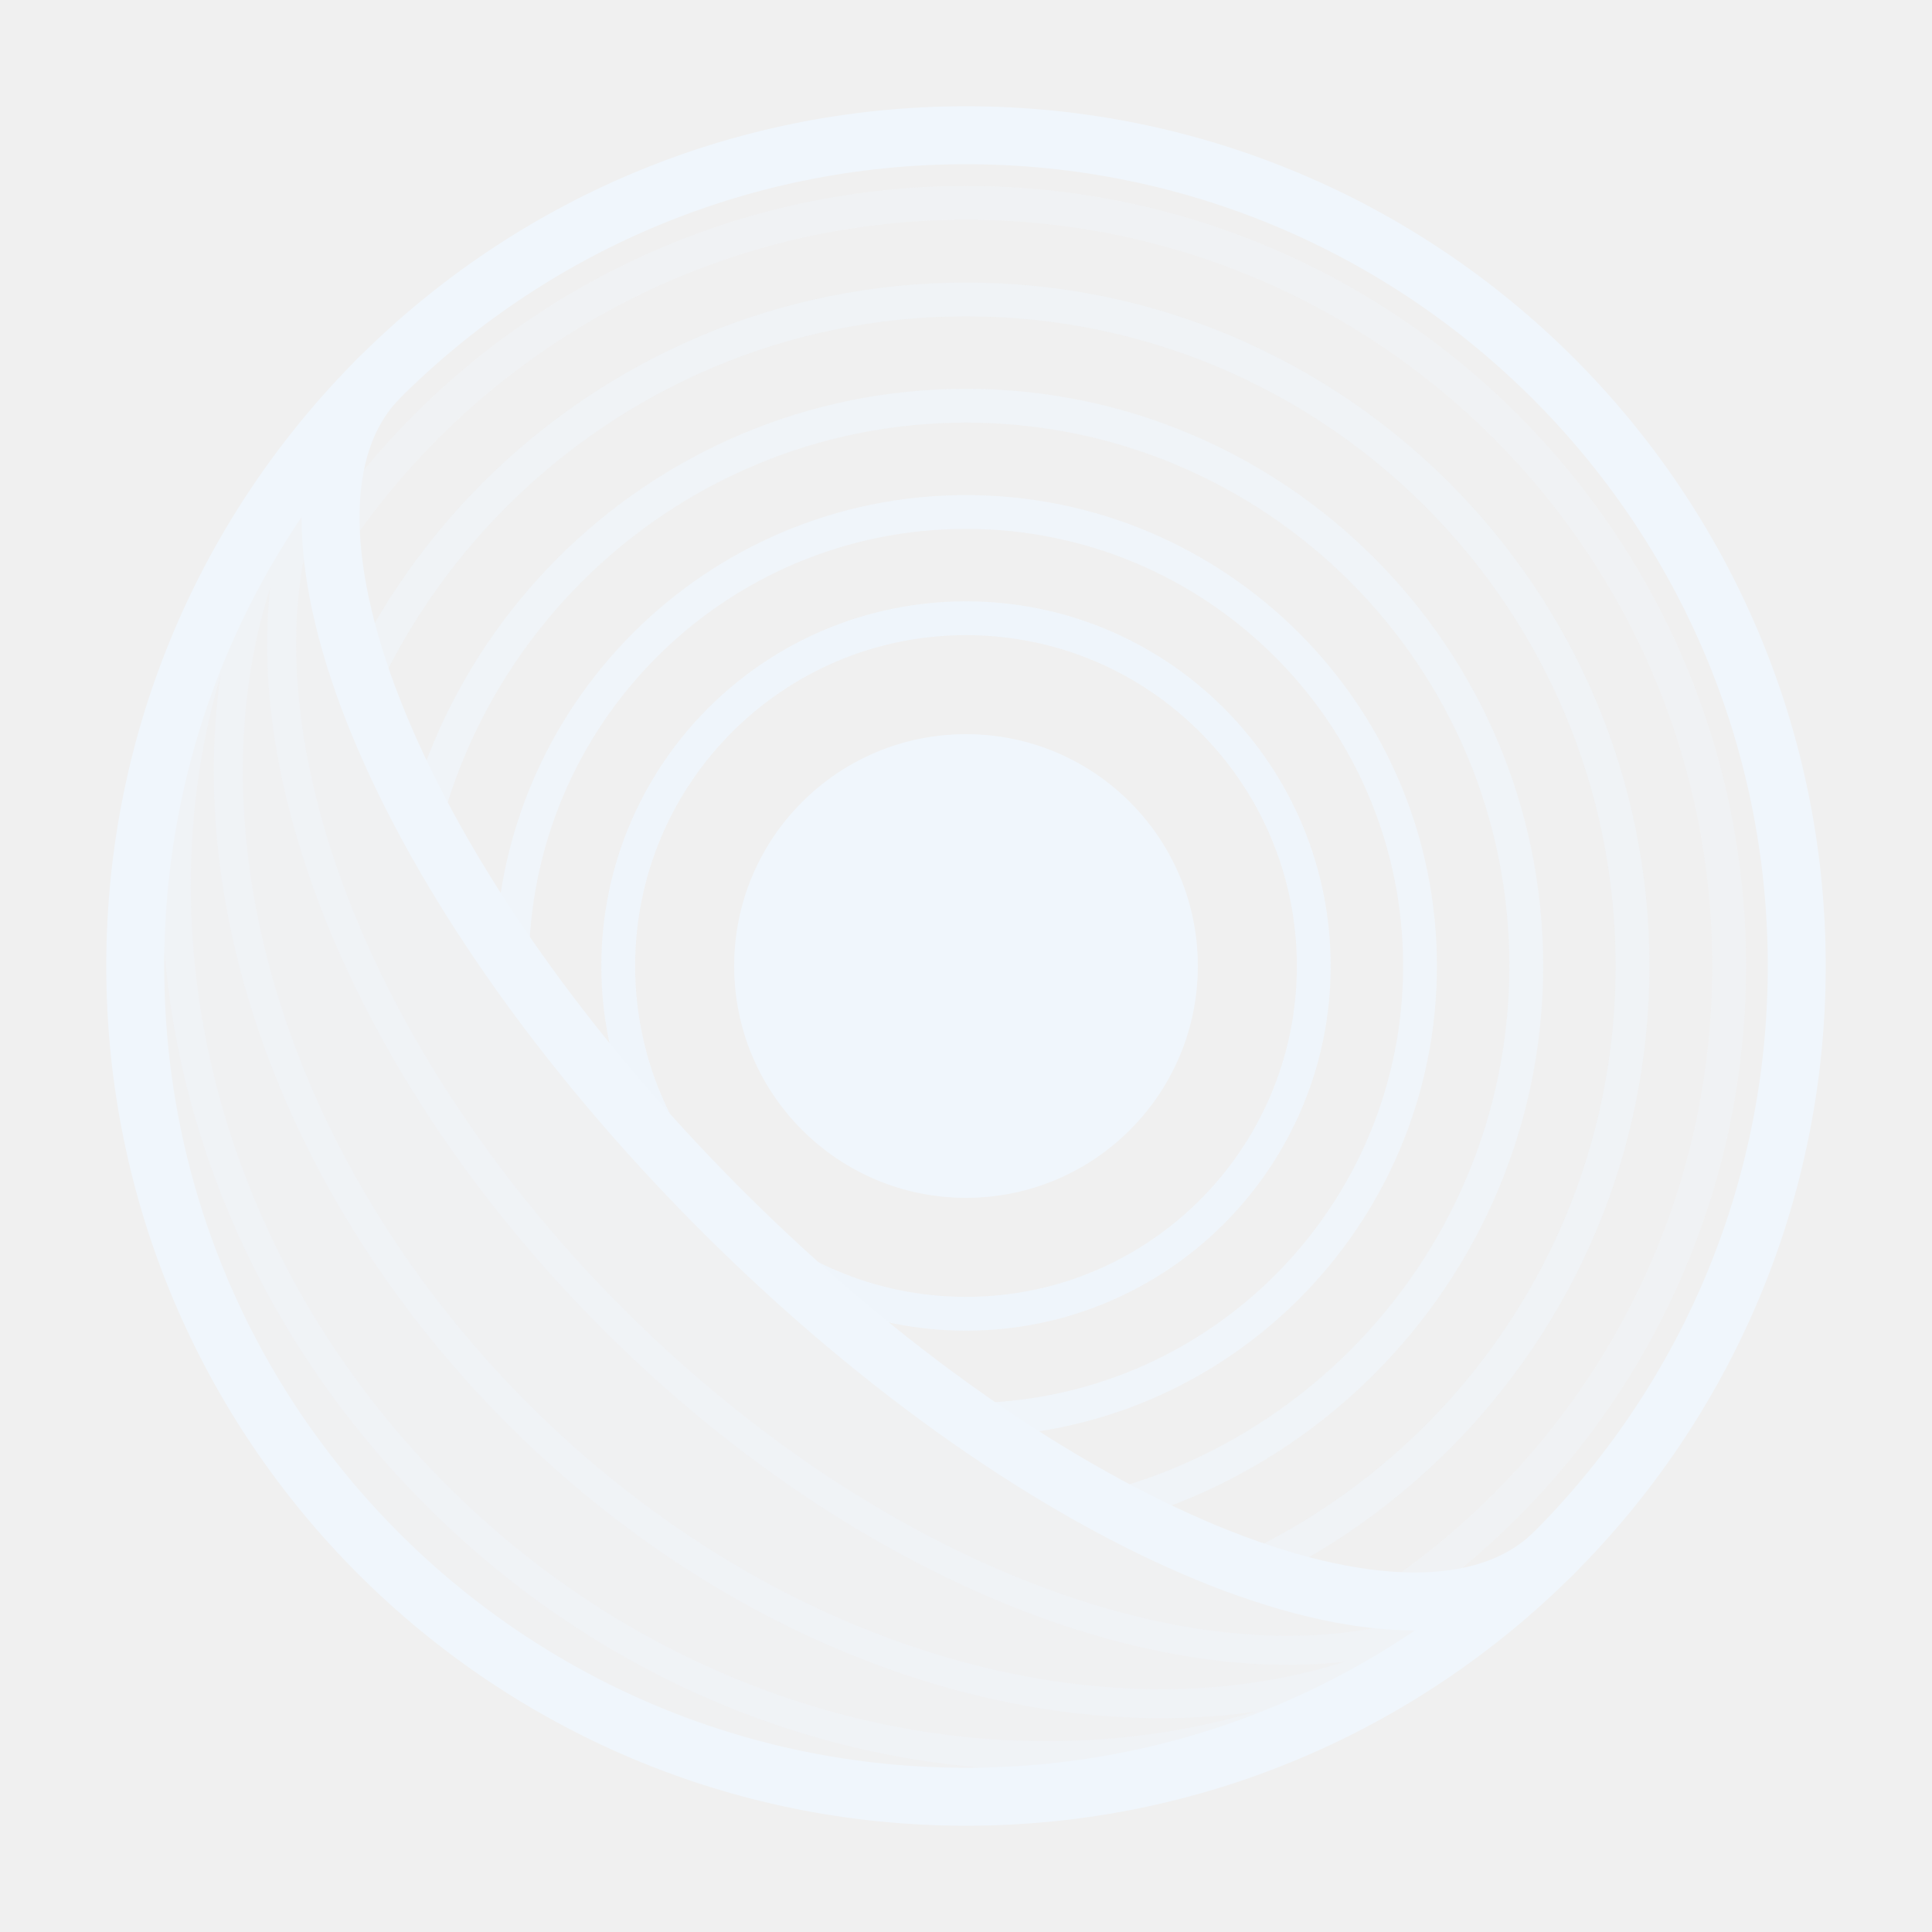
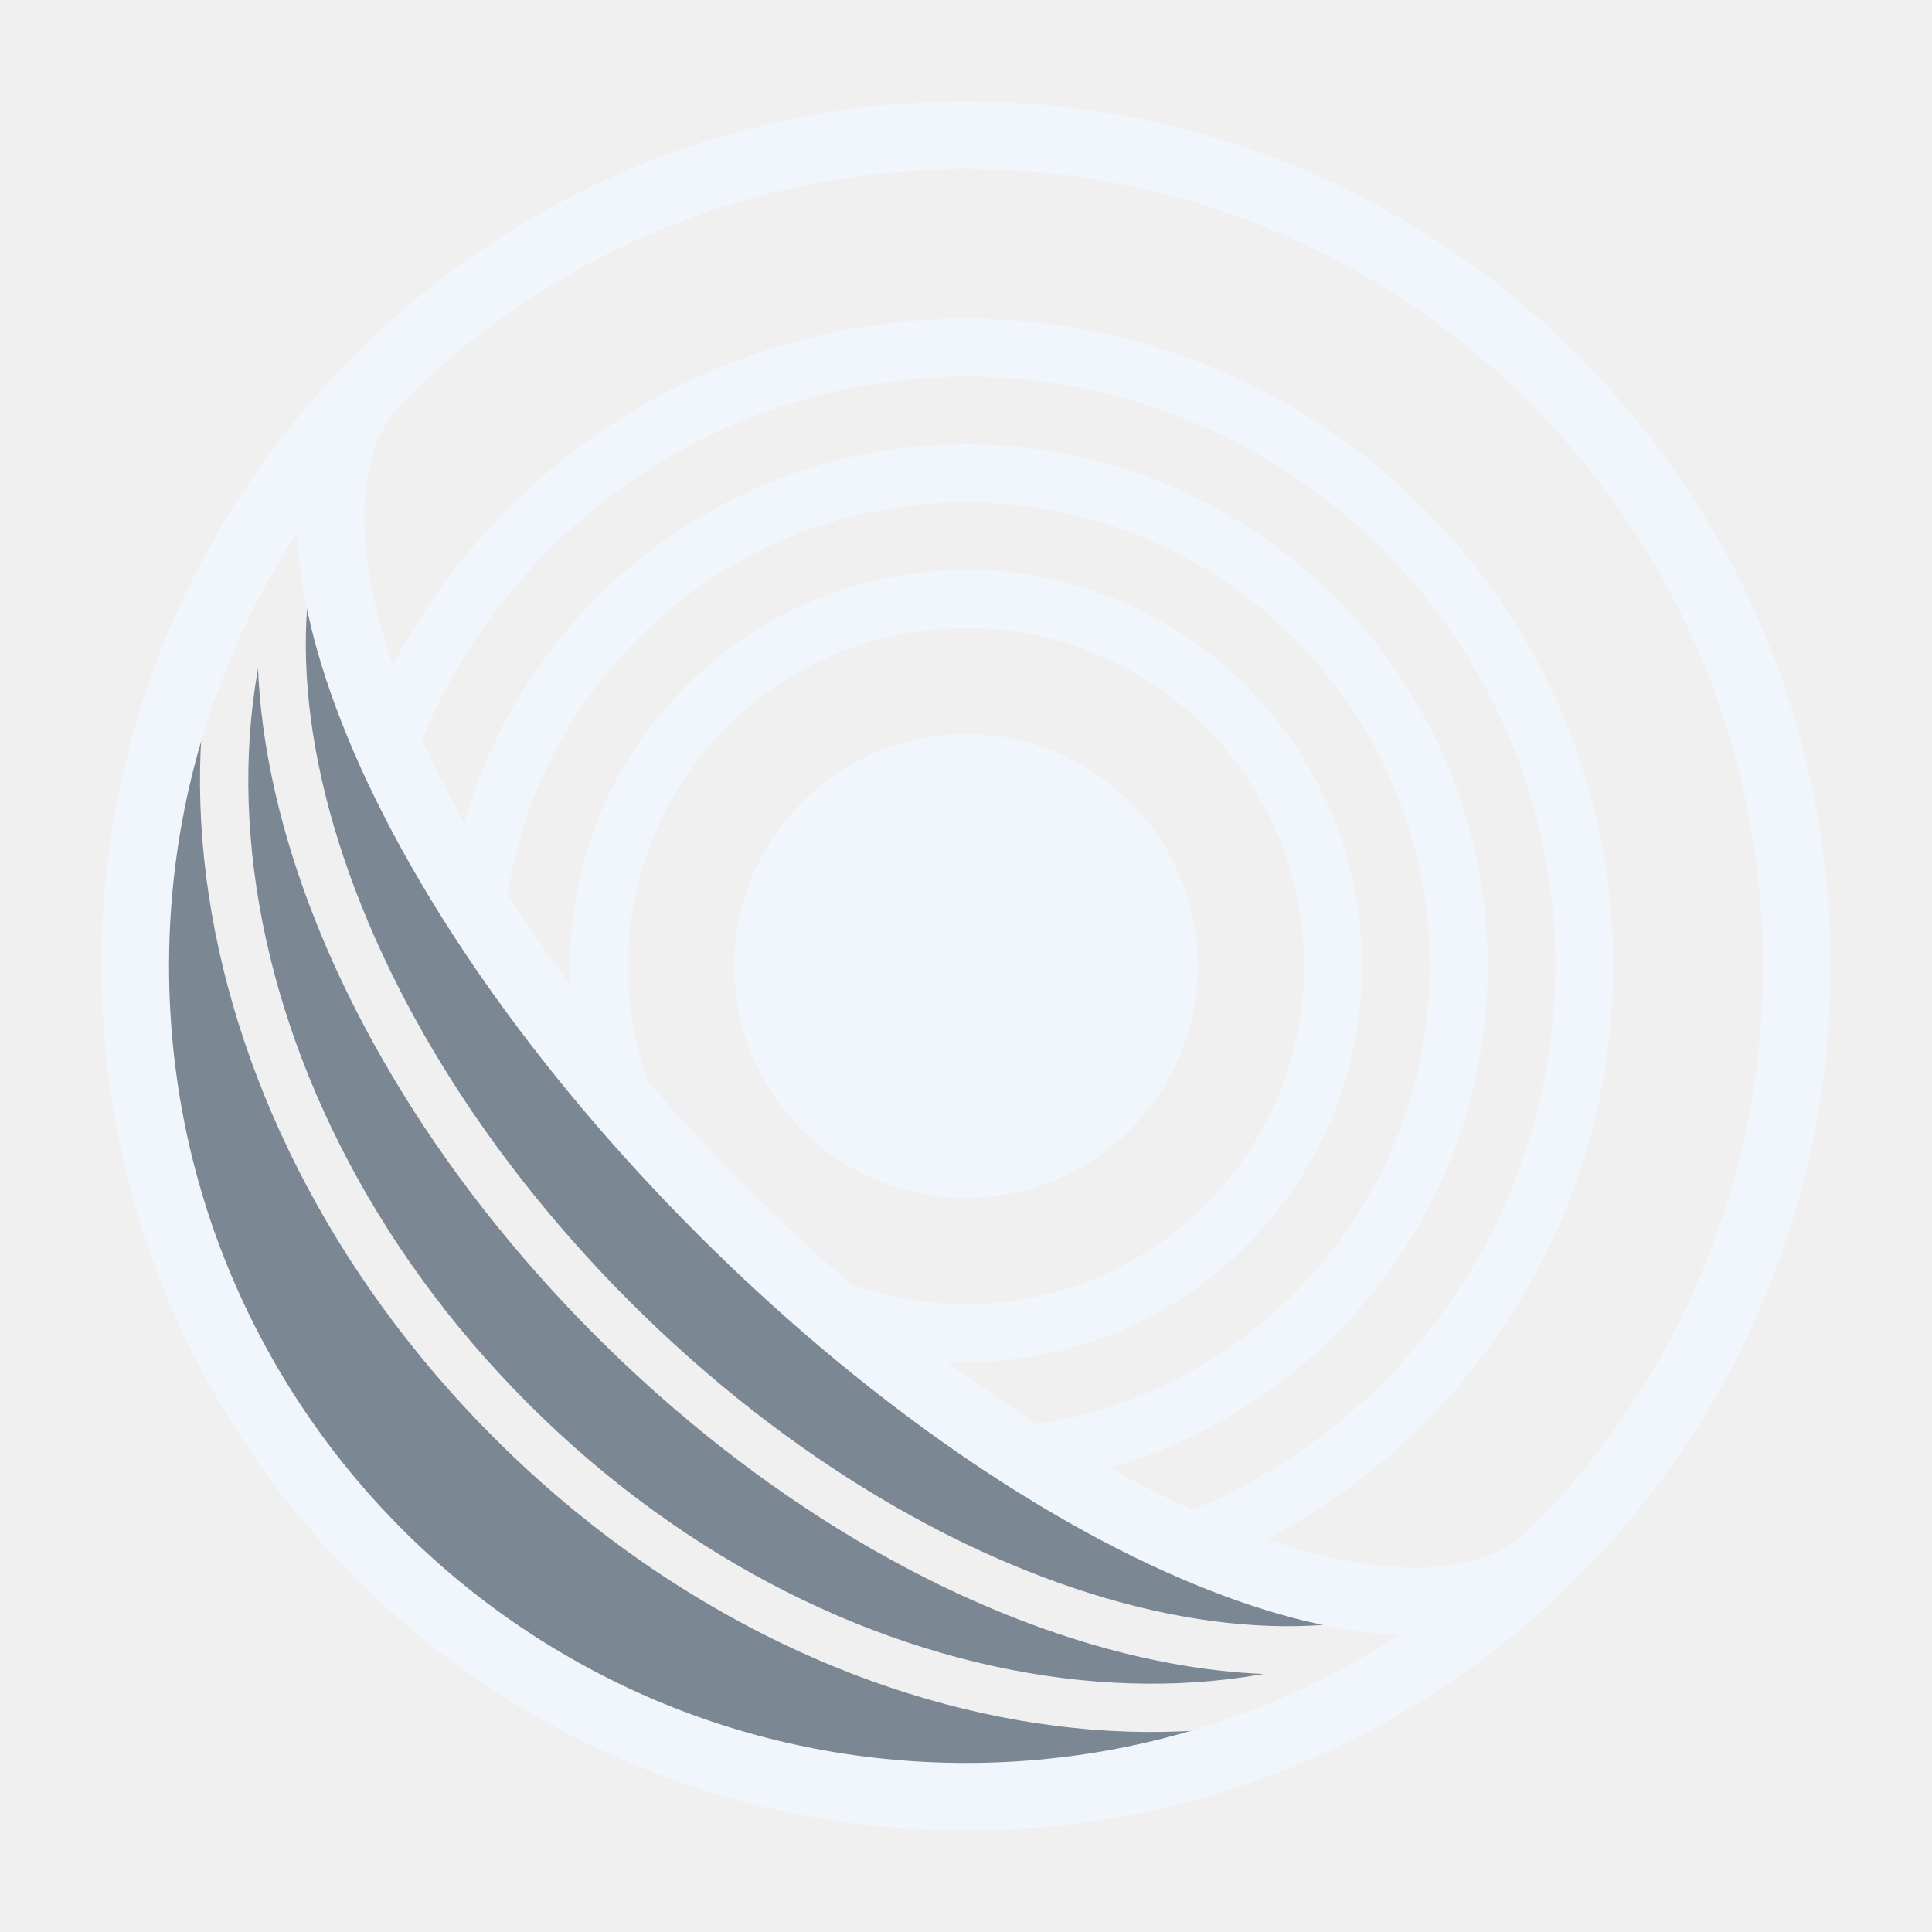
<svg xmlns="http://www.w3.org/2000/svg" width="90" height="90" viewBox="0 0 200 200" role="img" aria-labelledby="title desc">
  <defs>
    <clipPath id="sphere">
      <circle cx="100" cy="100" r="86" />
    </clipPath>
-     <clipPath id="surface">
-       <path d="M 39.19 39.19 A 86.00 36.00 45 0 0 160.81 160.81 A 86.00 86.00 0 0 1 39.19 39.19 Z" />
-     </clipPath>
+     <mask id="contours" maskUnits="userSpaceOnUse" x="0" y="0" width="200" height="200">
+       <rect width="200" height="200" fill="#ffffff" />
+       <path d="M 39.19 39.19 A 86.00 52.00 45 0 0 160.81 160.81 M 39.19 39.19 A 86.00 67.00 45 0 0 160.81 160.81" fill="none" stroke="#000000" stroke-width="5" />
+     </mask>
    <mask id="interior" maskUnits="userSpaceOnUse" x="0" y="0" width="200" height="200">
-       <circle cx="100" cy="100" r="86" fill="#ffffff" />
+       <rect width="200" height="200" fill="#ffffff" />
      <path d="M 39.19 39.19 A 86.00 36.00 45 0 0 160.81 160.81 A 86.00 86.00 0 0 1 39.19 39.19 Z" fill="#000000" />
    </mask>
  </defs>
  <g clip-path="url(#sphere)">
-     <path d="M 39.19 39.19 A 86.00 36.00 45 0 0 160.81 160.81 A 86.00 86.00 0 0 1 39.19 39.19 Z" fill="#f0f6fc" fill-opacity="0.16" />
-     <g clip-path="url(#surface)" fill="none" stroke="#f0f6fc" stroke-width="3" stroke-opacity="0.4">
-       <path d="M 39.19 39.19 A 86.00 52.00 45 0 0 160.81 160.81 M 39.19 39.19 A 86.00 66.00 45 0 0 160.81 160.81 M 39.19 39.19 A 86.00 78.00 45 0 0 160.81 160.81" />
-     </g>
-     <g mask="url(#interior)" fill="none" stroke="#f0f6fc" stroke-width="3.5">
-       <circle cx="100" cy="100" r="36" stroke-opacity="0.95" />
-       <circle cx="100" cy="100" r="47" stroke-opacity="0.8" />
-       <circle cx="100" cy="100" r="58" stroke-opacity="0.65" />
-       <circle cx="100" cy="100" r="69" stroke-opacity="0.5" />
-       <circle cx="100" cy="100" r="79" stroke-opacity="0.35" />
+     <path d="M 39.19 39.19 A 86.00 36.00 45 0 0 160.81 160.81 A 86.00 86.00 0 0 1 39.19 39.19 Z" fill="#7c8794" mask="url(#contours)" />
+     <g mask="url(#interior)" fill="none" stroke="#f0f6fc" stroke-width="6">
+       <circle cx="100" cy="100" r="38" />
+       <circle cx="100" cy="100" r="51" />
+       <circle cx="100" cy="100" r="64" />
    </g>
    <circle cx="100" cy="100" r="24" fill="#f0f6fc" />
  </g>
-   <g fill="none" stroke="#f0f6fc" stroke-linecap="round">
-     <path d="M 39.19 39.19 A 86.00 36.00 45 0 0 160.81 160.81" stroke-width="6" />
-     <circle cx="100" cy="100" r="86" stroke-width="6" />
+   <g fill="none" stroke="#f0f6fc" stroke-linecap="round" stroke-width="7">
+     <path d="M 39.19 39.19 A 86.00 36.00 45 0 0 160.81 160.81" />
+     <circle cx="100" cy="100" r="86" />
  </g>
</svg>
